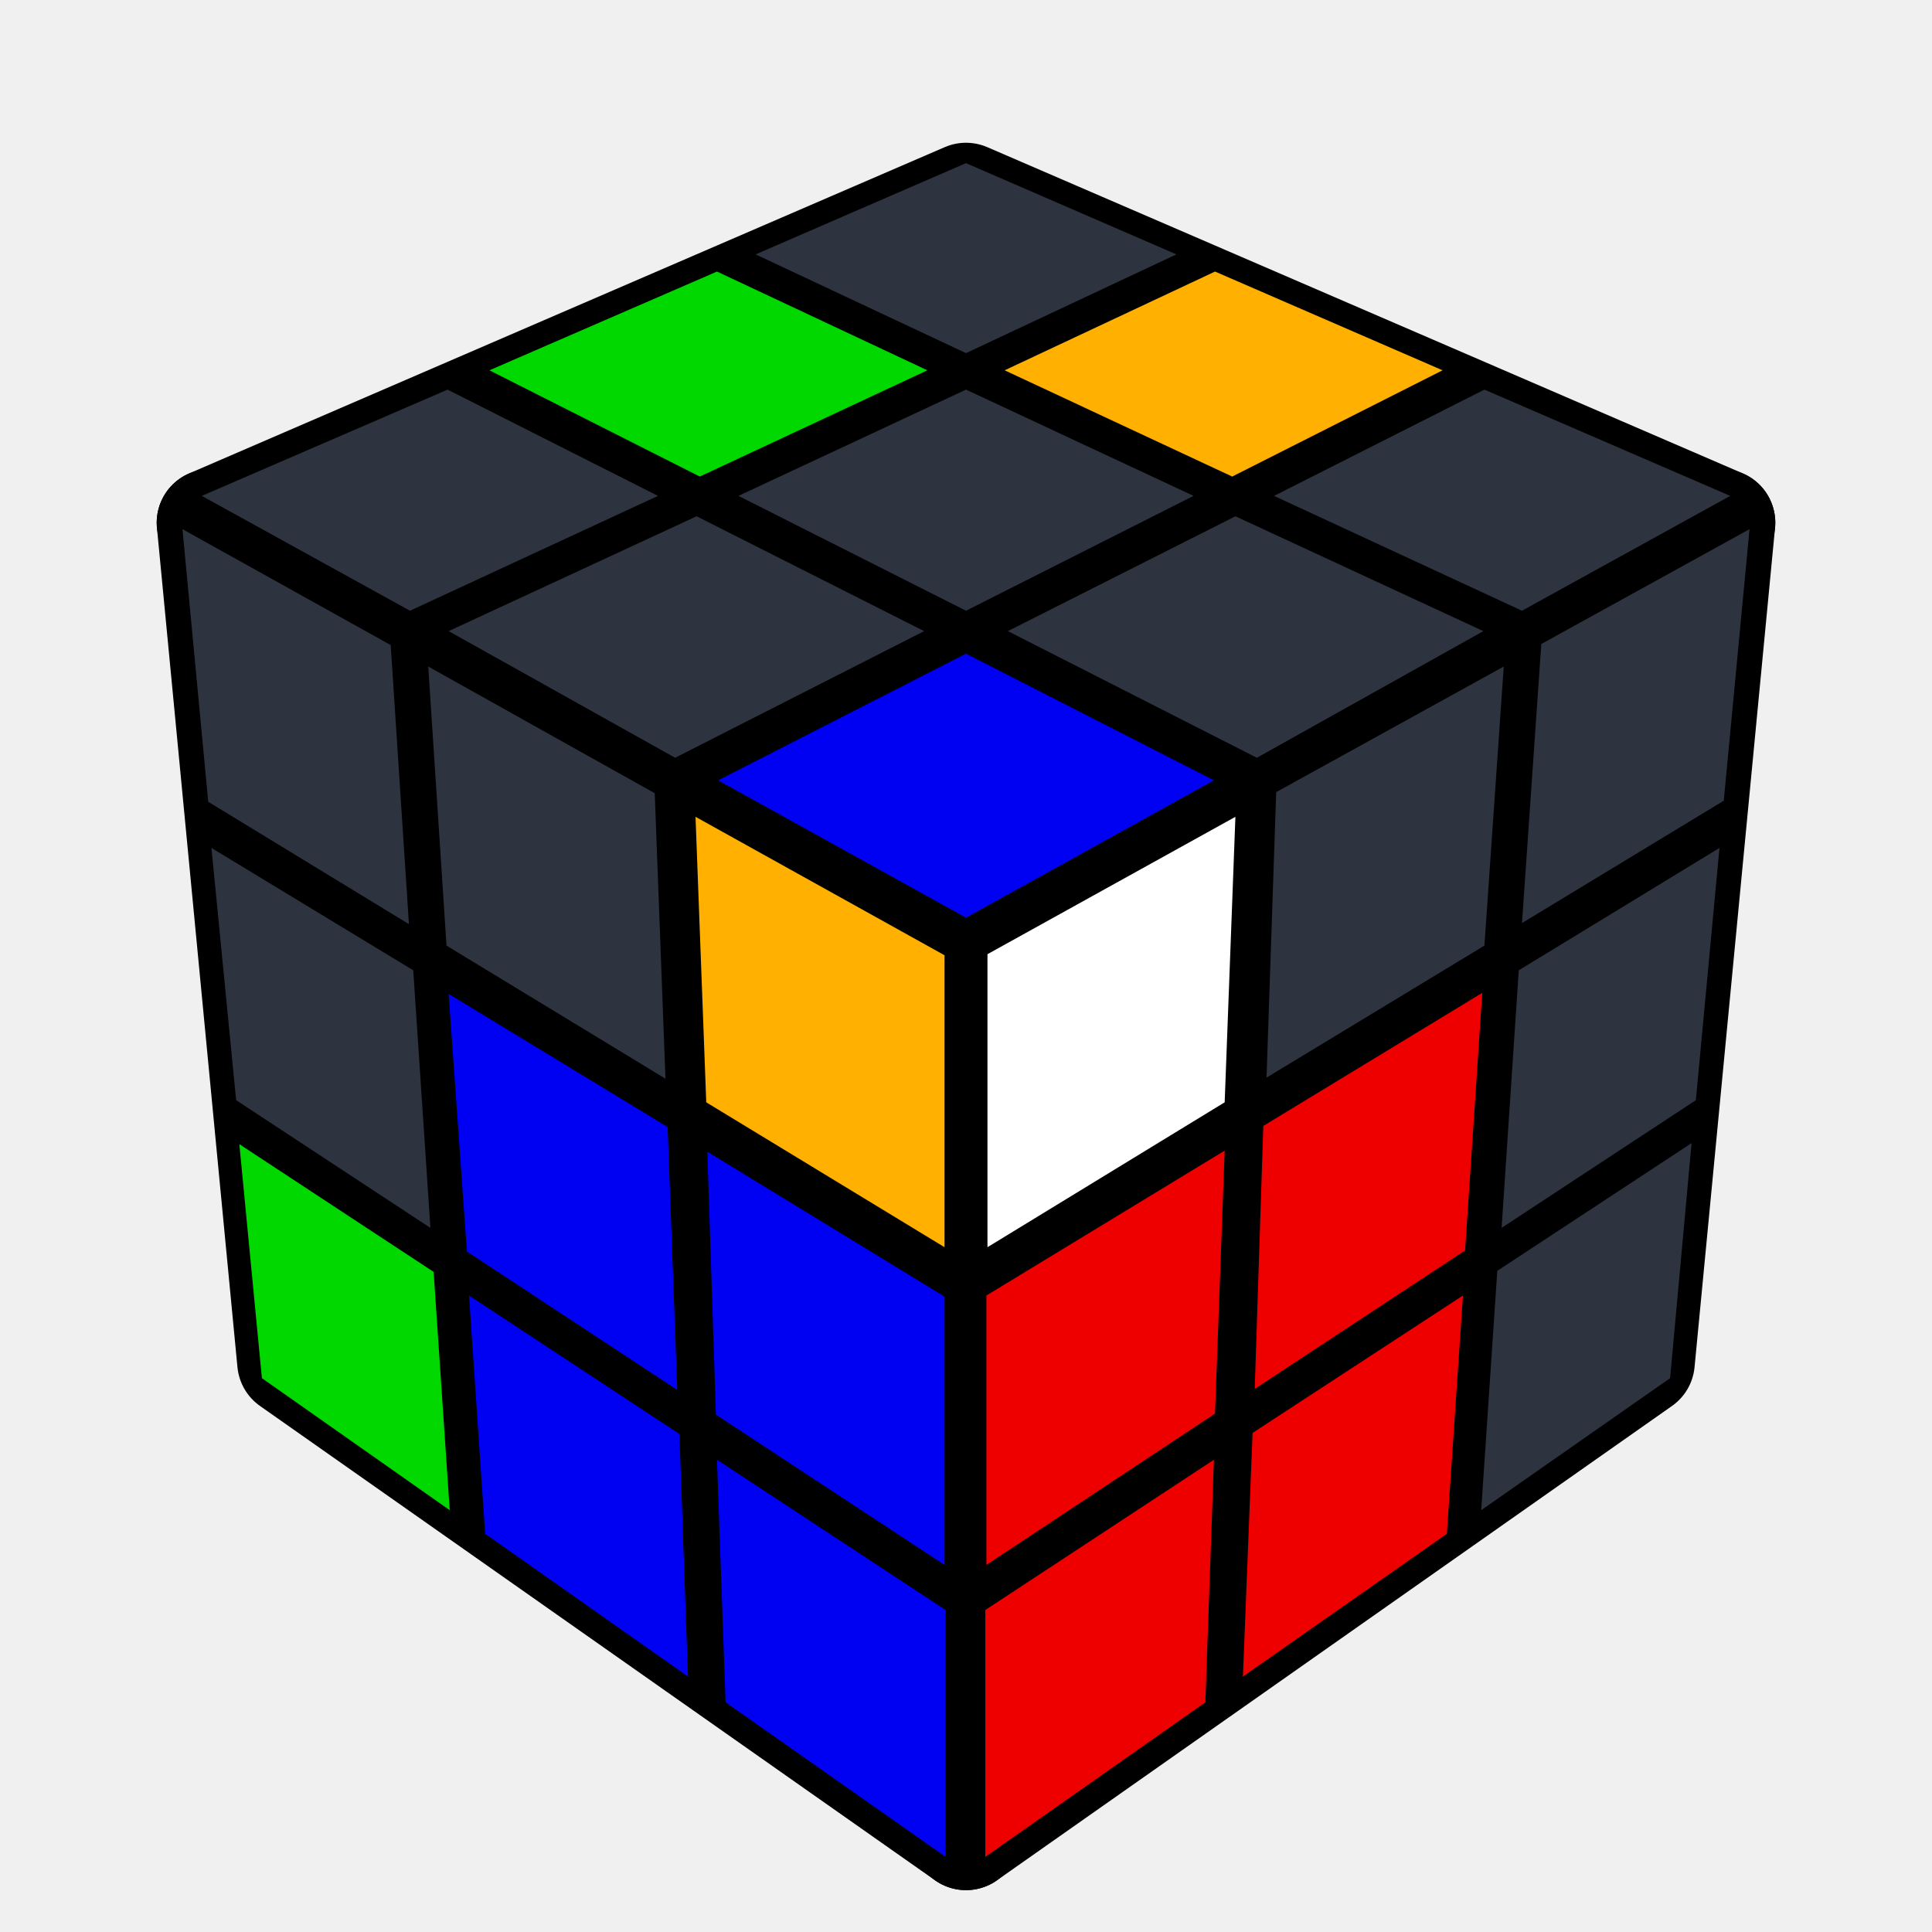
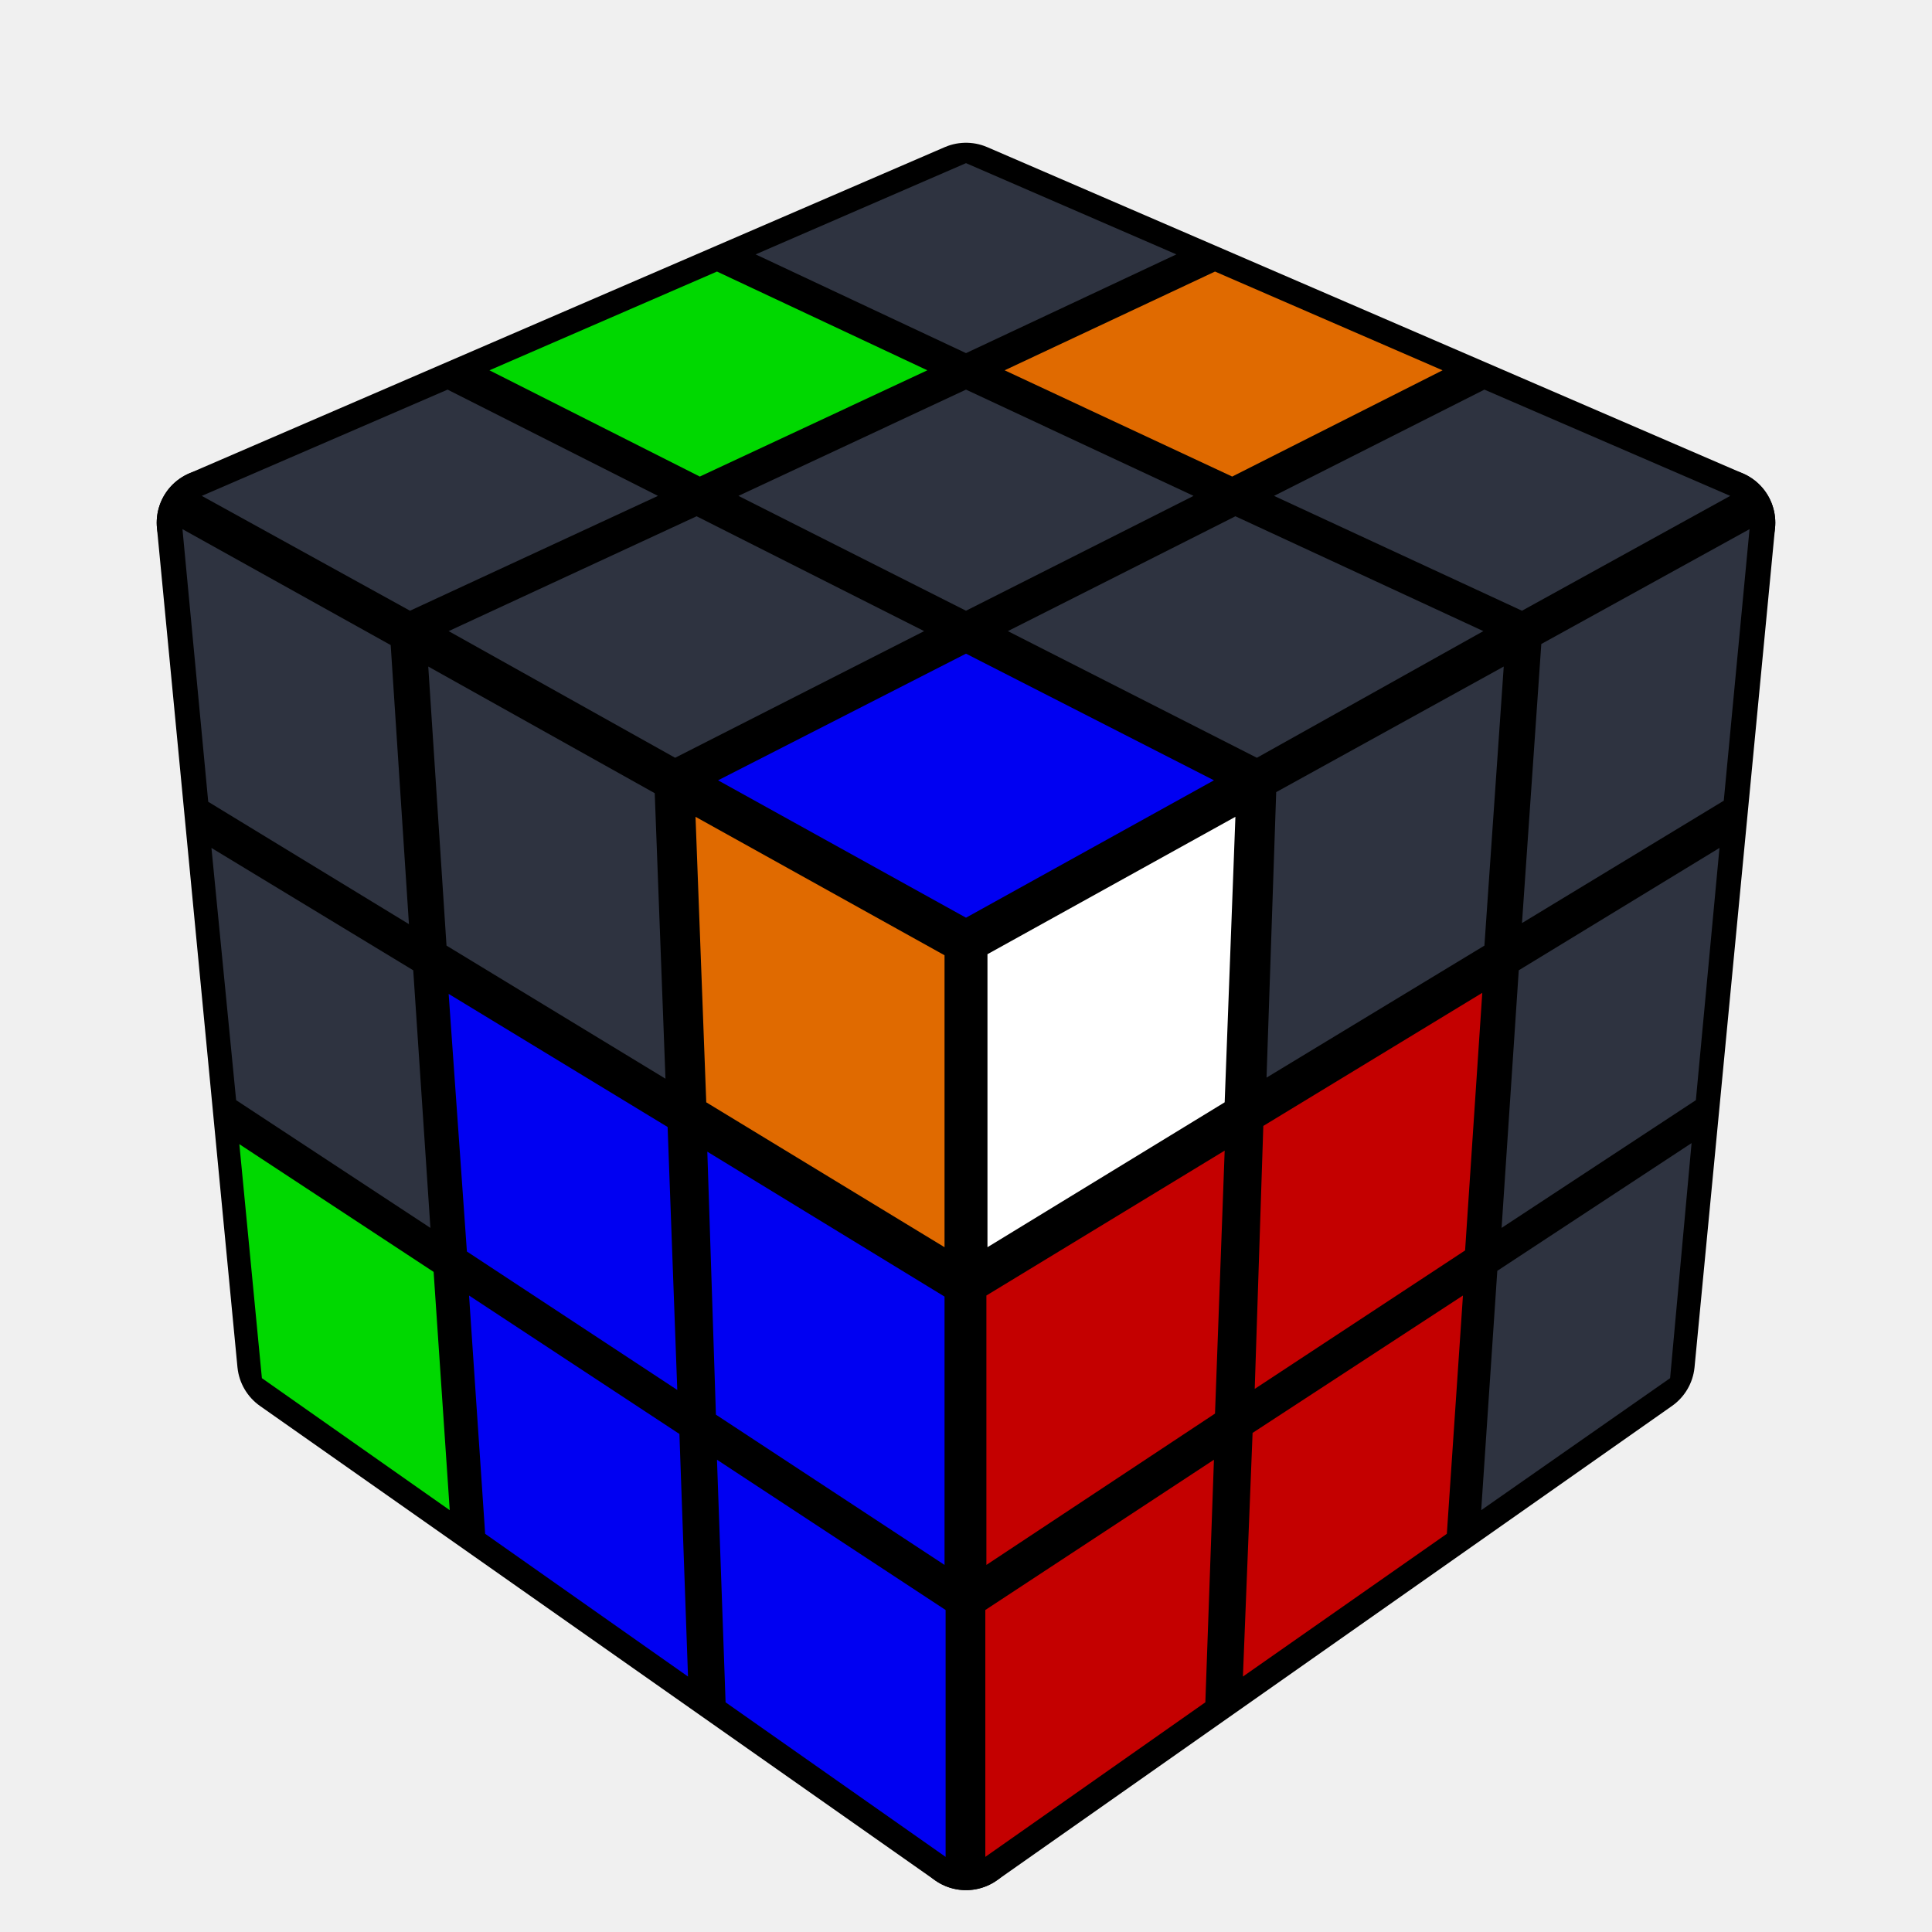
<svg xmlns="http://www.w3.org/2000/svg" version="1.1" width="180" height="180" viewBox="-0.9 -0.9 1.8 1.8">
  <g style="stroke-width:0.1;stroke-linejoin:round;opacity:1">
    <polygon fill="#000000" stroke="#000000" points="-4.9165444344952E-17,-0.717 0.704,-0.413 6.3108540577985E-17,-0.022 -0.704,-0.413" />
    <polygon fill="#000000" stroke="#000000" points="6.3108540577985E-17,-0.022 0.704,-0.413 0.629,0.369 5.5589468959362E-17,0.811" />
    <polygon fill="#000000" stroke="#000000" points="-0.704,-0.413 6.3108540577985E-17,-0.022 5.5589468959362E-17,0.811 -0.629,0.369" />
  </g>
  <g style="opacity:1;stroke-opacity:0.5;stroke-width:0;stroke-linejoin:round">
    <polygon fill="#2E3340" stroke="#000000" points="-4.9439549272153E-17,-0.748 0.196,-0.663 -1.6979580126642E-17,-0.571 -0.196,-0.663" />
-     <polygon fill="#FFB000" stroke="#000000" points="0.232,-0.647 0.444,-0.555 0.248,-0.456 0.036,-0.555" />
+     <polygon fill="#E06A00" stroke="#000000" points="0.232,-0.647 0.444,-0.555 0.248,-0.456 0.036,-0.555" />
    <polygon fill="#2E3340" stroke="#000000" points="0.483,-0.537 0.712,-0.438 0.518,-0.331 0.287,-0.438" />
    <polygon fill="#00D800" stroke="#000000" points="-0.232,-0.647 -0.036,-0.555 -0.248,-0.456 -0.444,-0.555" />
    <polygon fill="#2E3340" stroke="#000000" points="-1.1906711768916E-17,-0.537 0.212,-0.438 1.3125827139793E-17,-0.331 -0.212,-0.438" />
    <polygon fill="#2E3340" stroke="#000000" points="0.251,-0.419 0.482,-0.312 0.271,-0.194 0.039,-0.312" />
    <polygon fill="#2E3340" stroke="#000000" points="-0.483,-0.537 -0.287,-0.438 -0.518,-0.331 -0.712,-0.438" />
    <polygon fill="#2E3340" stroke="#000000" points="-0.251,-0.419 -0.039,-0.312 -0.271,-0.194 -0.482,-0.312" />
    <polygon fill="#0000F2" stroke="#000000" points="1.9219742927126E-17,-0.291 0.231,-0.173 6.3251582941518E-17,-0.045 -0.231,-0.173" />
    <polygon fill="#FFFFFF" stroke="#000000" points="0.02,-0.011 0.251,-0.139 0.241,0.127 0.02,0.262" />
    <polygon fill="#2E3340" stroke="#000000" points="0.289,-0.162 0.501,-0.279 0.483,-0.019 0.28,0.104" />
    <polygon fill="#2E3340" stroke="#000000" points="0.536,-0.3 0.73,-0.407 0.706,-0.154 0.518,-0.04" />
-     <polygon fill="#EE0000" stroke="#000000" points="0.019,0.307 0.241,0.172 0.232,0.417 0.019,0.558" />
-     <polygon fill="#EE0000" stroke="#000000" points="0.277,0.149 0.481,0.025 0.465,0.265 0.269,0.394" />
+     <polygon fill="#C40000" stroke="#000000" points="0.019,0.307 0.241,0.172 0.232,0.417 0.019,0.558" />
+     <polygon fill="#C40000" stroke="#000000" points="0.277,0.149 0.481,0.025 0.465,0.265 0.269,0.394" />
    <polygon fill="#2E3340" stroke="#000000" points="0.515,0.004 0.702,-0.11 0.68,0.125 0.499,0.244" />
-     <polygon fill="#EE0000" stroke="#000000" points="0.018,0.6 0.231,0.46 0.223,0.686 0.018,0.83" />
-     <polygon fill="#EE0000" stroke="#000000" points="0.267,0.435 0.463,0.307 0.448,0.529 0.258,0.662" />
+     <polygon fill="#C40000" stroke="#000000" points="0.018,0.6 0.231,0.46 0.223,0.686 0.018,0.83" />
+     <polygon fill="#C40000" stroke="#000000" points="0.267,0.435 0.463,0.307 0.448,0.529 0.258,0.662" />
    <polygon fill="#2E3340" stroke="#000000" points="0.495,0.284 0.676,0.165 0.656,0.384 0.48,0.507" />
    <polygon fill="#2E3340" stroke="#000000" points="-0.73,-0.407 -0.536,-0.299 -0.519,-0.039 -0.706,-0.153" />
    <polygon fill="#2E3340" stroke="#000000" points="-0.501,-0.279 -0.29,-0.161 -0.28,0.105 -0.484,-0.019" />
-     <polygon fill="#FFB000" stroke="#000000" points="-0.252,-0.139 -0.02,-0.01 -0.02,0.262 -0.242,0.127" />
+     <polygon fill="#E06A00" stroke="#000000" points="-0.252,-0.139 -0.02,-0.01 -0.02,0.262 -0.242,0.127" />
    <polygon fill="#2E3340" stroke="#000000" points="-0.703,-0.11 -0.515,0.004 -0.499,0.244 -0.68,0.125" />
    <polygon fill="#0000F2" stroke="#000000" points="-0.482,0.026 -0.278,0.15 -0.269,0.395 -0.465,0.266" />
    <polygon fill="#0000F2" stroke="#000000" points="-0.241,0.173 -0.02,0.308 -0.02,0.558 -0.233,0.418" />
    <polygon fill="#00D800" stroke="#000000" points="-0.677,0.166 -0.496,0.285 -0.481,0.507 -0.656,0.384" />
    <polygon fill="#0000F2" stroke="#000000" points="-0.463,0.307 -0.267,0.436 -0.259,0.662 -0.448,0.529" />
    <polygon fill="#0000F2" stroke="#000000" points="-0.232,0.46 -0.019,0.6 -0.019,0.83 -0.224,0.686" />
  </g>
</svg>
